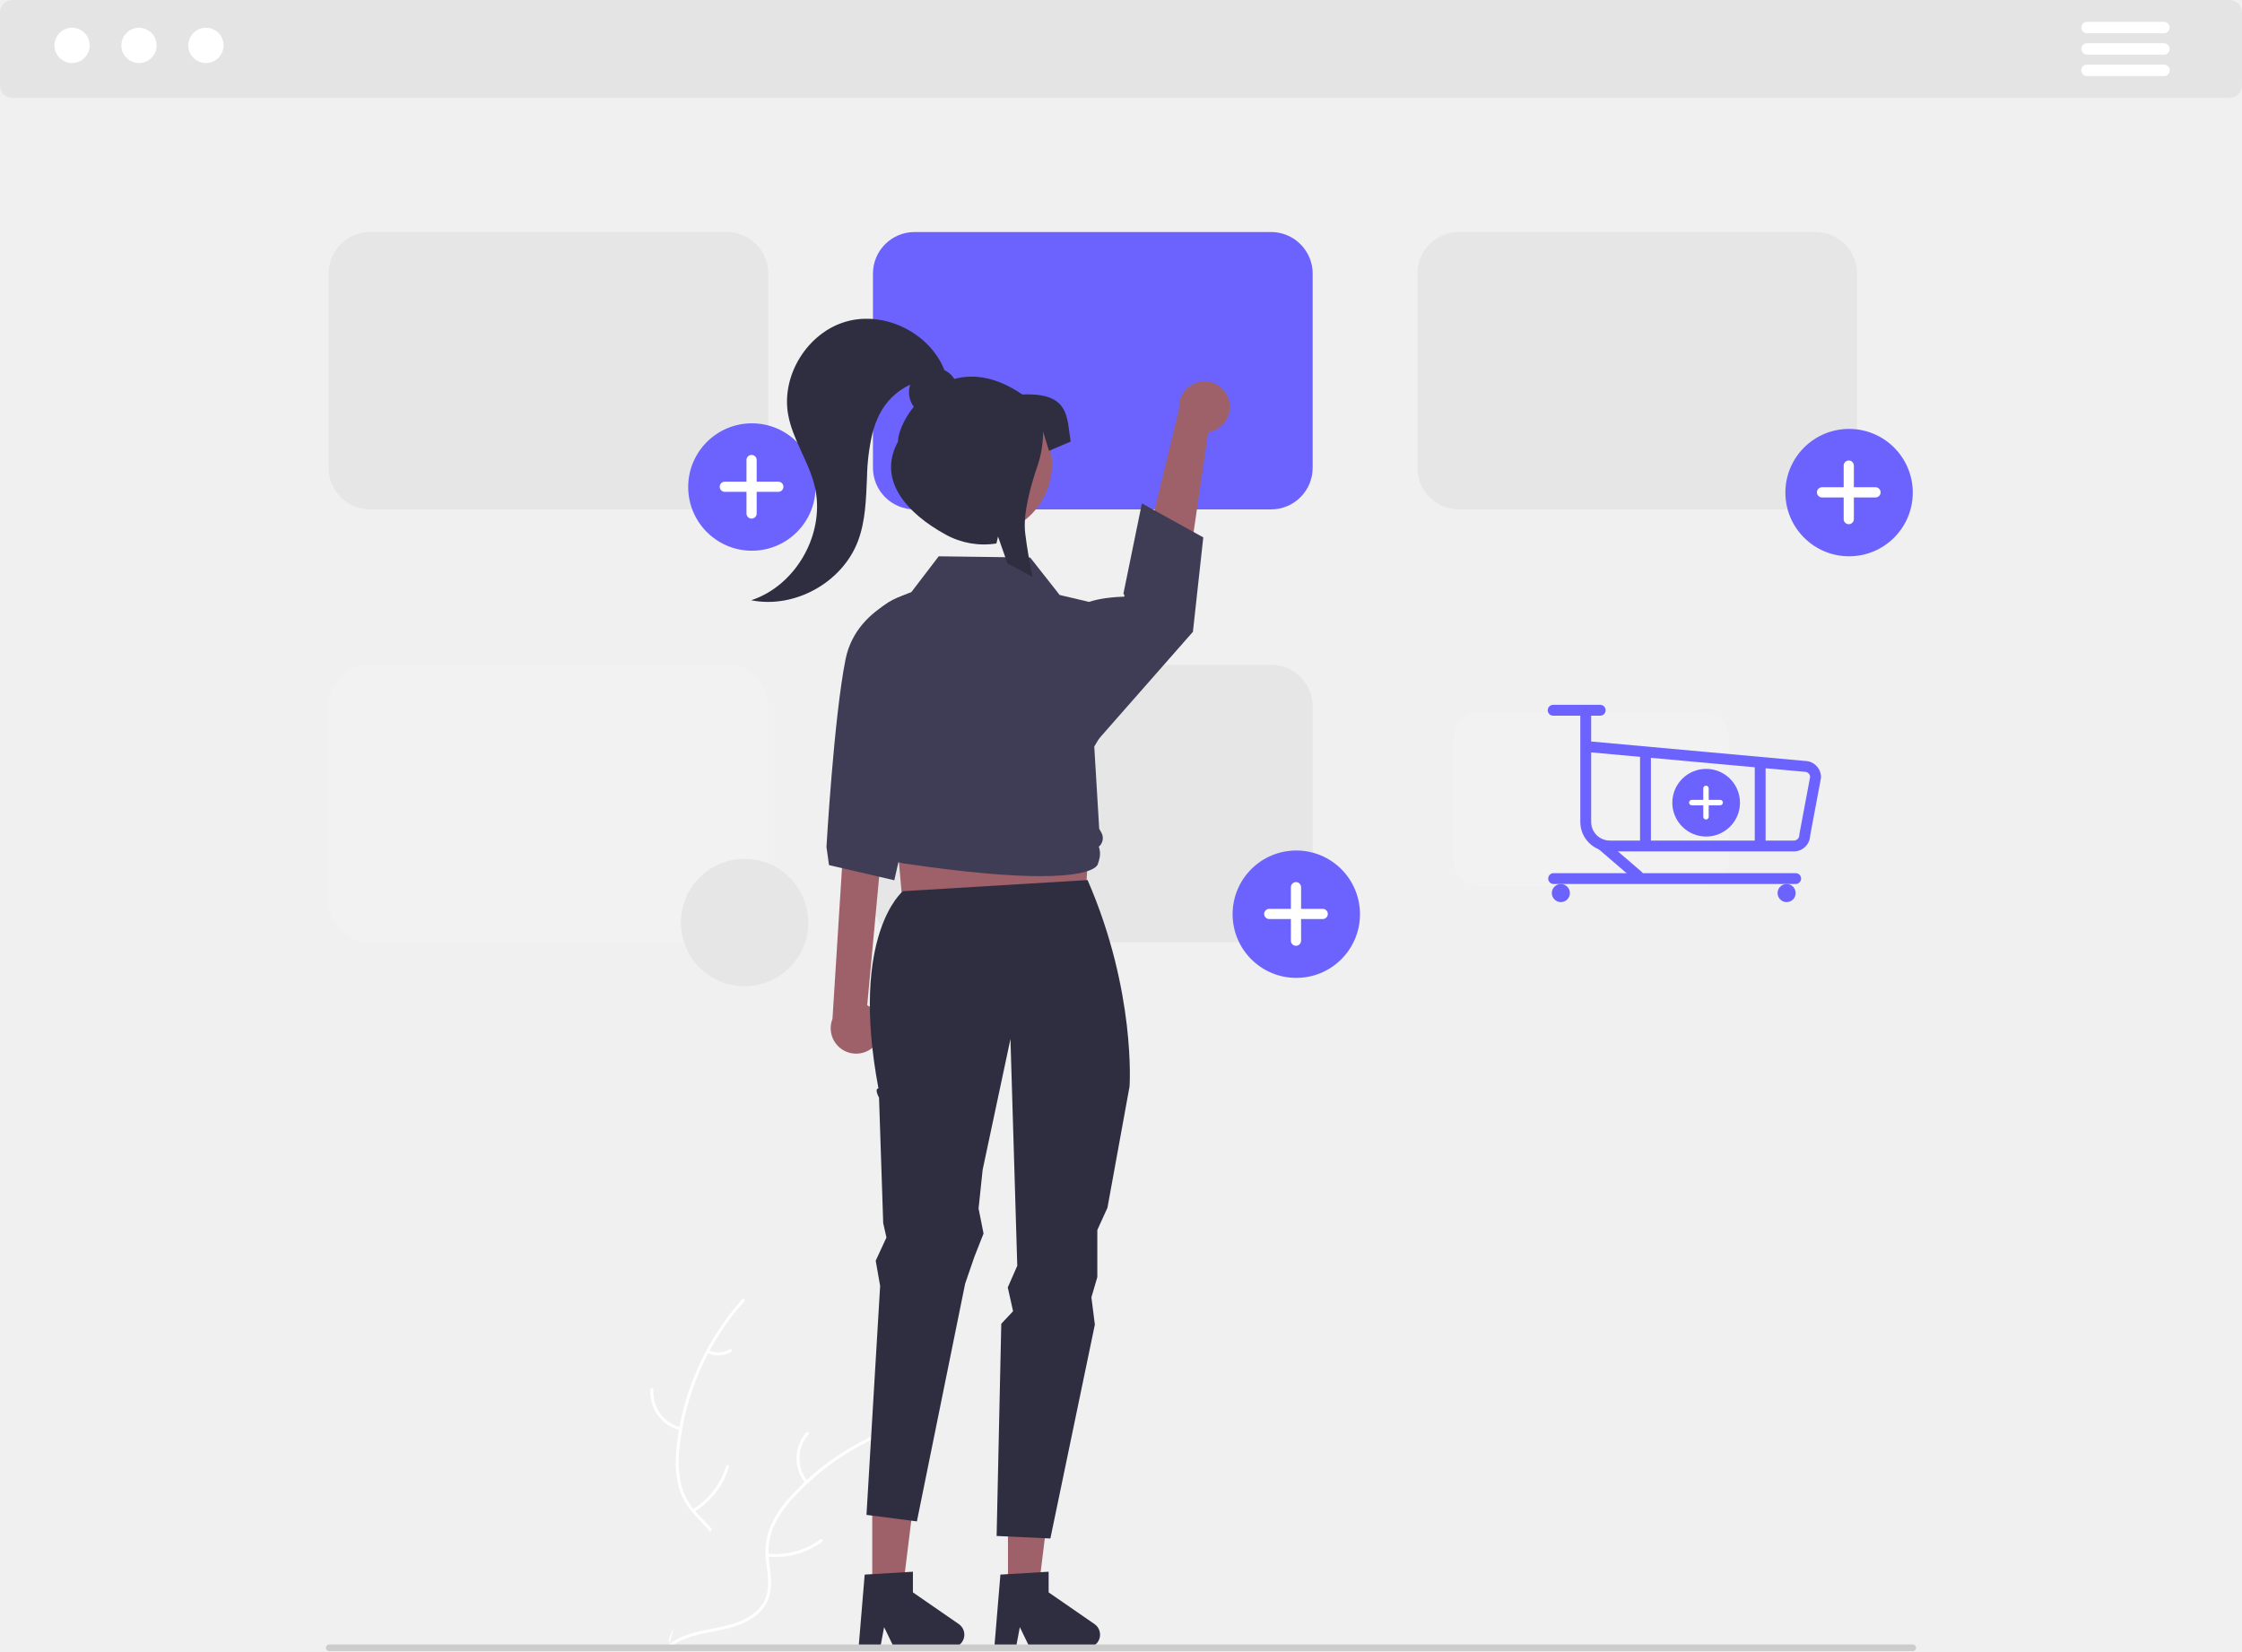
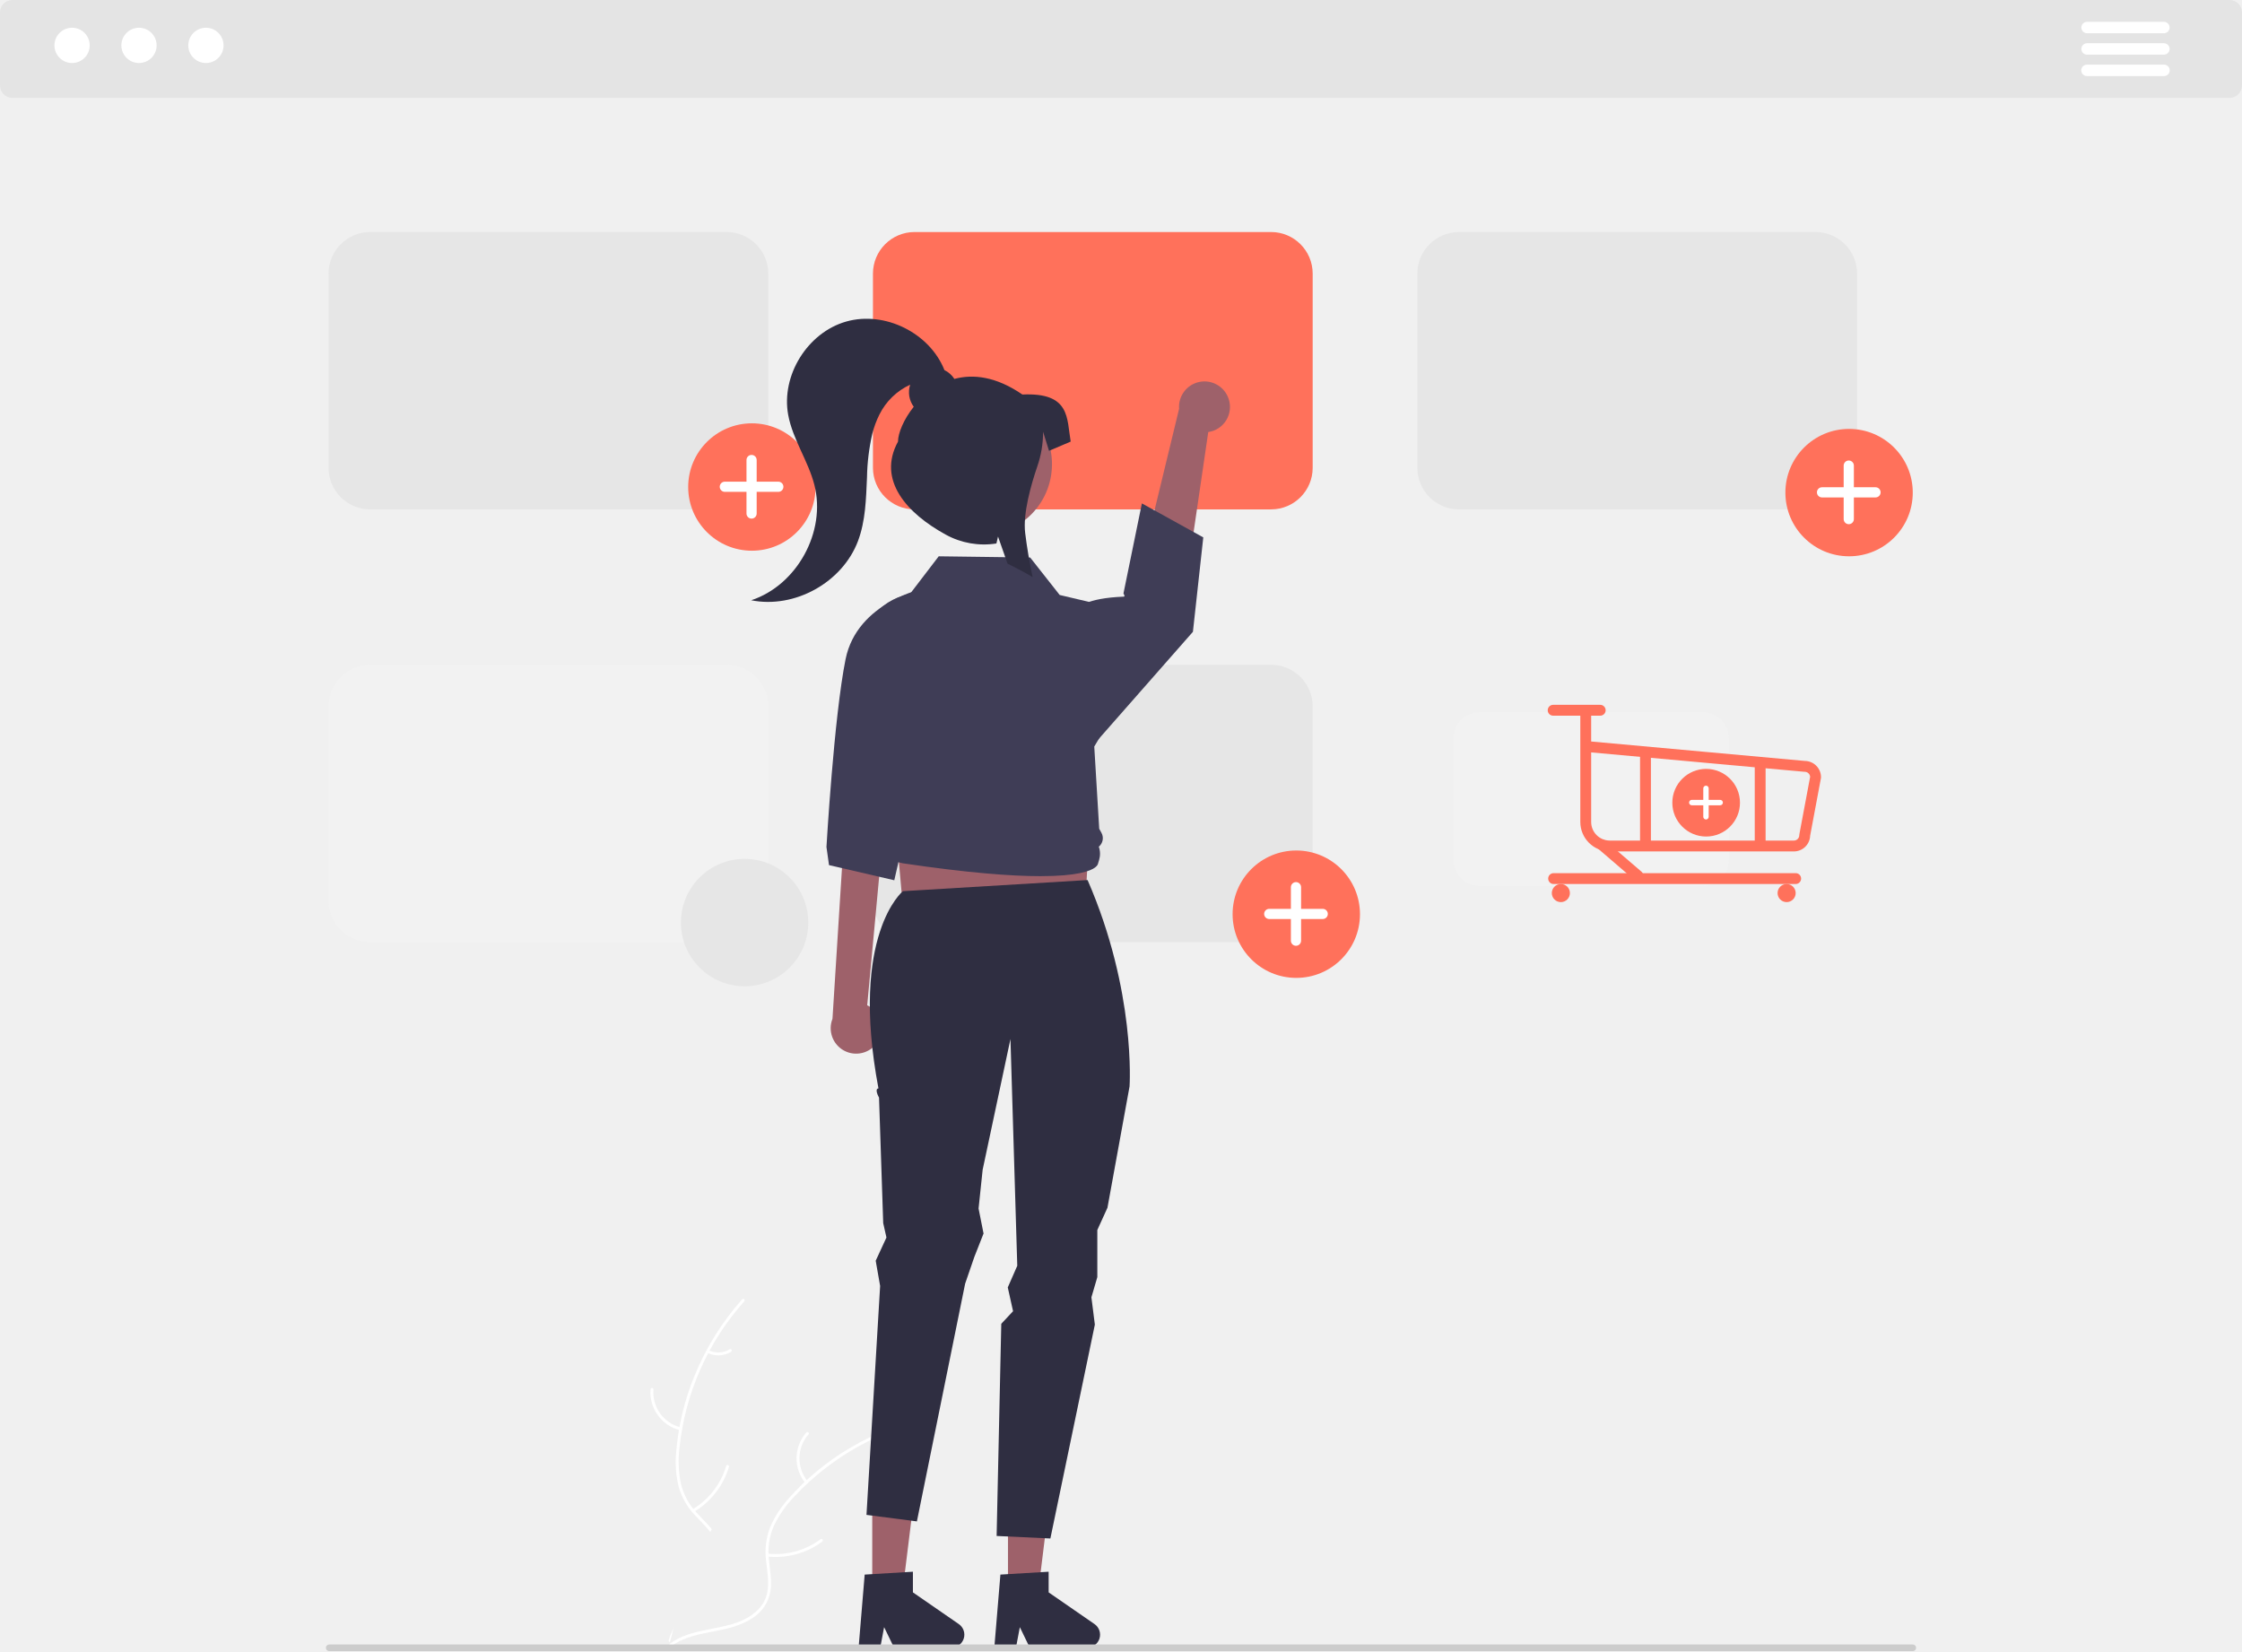
<svg xmlns="http://www.w3.org/2000/svg" id="ee10700a-6e76-4a82-b03e-a9751bc157fe" data-name="Layer 1" width="803.052" height="591.375" viewBox="0 0 803.052 591.375">
  <path d="M997.078,189.375H202.922a4.453,4.453,0,0,1-4.448-4.448v-26.166a4.453,4.453,0,0,1,4.448-4.448H997.078a4.453,4.453,0,0,1,4.448,4.448V184.927A4.453,4.453,0,0,1,997.078,189.375Z" transform="translate(-198.4738 -154.3125)" fill="#e4e4e4" />
  <circle id="a35e044f-57c7-4e60-ba2c-0b63f07d3a91" data-name="a7a88a4d-66b2-4c09-a29b-e65e87e57a01" cx="25.815" cy="16.255" r="6.316" fill="#fff" />
  <circle id="b8ca9947-3ca9-4995-aa34-7c8526cbf832" data-name="ecd091ab-fa27-42b2-b94f-bd1073aab054" cx="49.787" cy="16.255" r="6.316" fill="#fff" />
  <circle id="a31b64b8-966e-40be-99c3-e775622dac5b" data-name="a332723e-32dc-4e13-8ae5-d2643a7feb7f" cx="73.76" cy="16.255" r="6.316" fill="#fff" />
  <path d="M973.591,166.221H945.987a2.045,2.045,0,0,1,0-4.089h27.604a2.045,2.045,0,0,1,.008,4.089Z" transform="translate(-198.4738 -154.3125)" fill="#fff" />
  <path d="M973.591,173.889H945.987a2.045,2.045,0,0,1,0-4.089h27.604a2.045,2.045,0,0,1,.008,4.089Z" transform="translate(-198.4738 -154.3125)" fill="#fff" />
  <path d="M973.591,181.556H945.987a2.045,2.045,0,0,1,0-4.09h27.604a2.045,2.045,0,0,1,.008,4.09Z" transform="translate(-198.4738 -154.3125)" fill="#fff" />
  <path d="M424.917,674.276c2.922-23.498,17.485-46.651,39.895-54.298a109.098,109.098,0,0,0,.005,74.904c3.444,9.315,8.244,19.316,5.004,28.704-2.015,5.841-6.946,10.311-12.457,13.105-5.511,2.794-11.628,4.126-17.668,5.432l-1.189.983C428.92,721.456,421.995,697.775,424.917,674.276Z" transform="translate(-198.4738 -154.3125)" fill="#f0f0f0" />
  <path d="M465.034,620.423a93.25,93.25,0,0,0-23.182,52.481,40.156,40.156,0,0,0,.457,12.574,23.032,23.032,0,0,0,5.728,10.683c2.582,2.837,5.551,5.439,7.399,8.854a14.102,14.102,0,0,1,.689,11.513c-1.631,4.678-4.846,8.491-8.119,12.111-3.634,4.019-7.473,8.135-9.018,13.463-.187.646-1.178.317-.991-.327,2.688-9.27,11.686-14.535,15.977-22.884,2.002-3.896,2.843-8.419.966-12.531-1.642-3.596-4.701-6.283-7.34-9.132a24.577,24.577,0,0,1-5.99-10.237,37.123,37.123,0,0,1-.939-12.51,90.469,90.469,0,0,1,6.607-27.493A94.904,94.904,0,0,1,464.344,619.641c.446-.5,1.134.286.691.783Z" transform="translate(-198.4738 -154.3125)" fill="#fff" />
  <path d="M442.134,666.589A13.991,13.991,0,0,1,431.484,651.933a.522.522,0,0,1,1.043.052,12.955,12.955,0,0,0,9.934,13.612C443.114,665.753,442.783,666.743,442.134,666.589Z" transform="translate(-198.4738 -154.3125)" fill="#fff" />
  <path d="M446.539,694.895a26.965,26.965,0,0,0,12.042-15.53c.189-.645,1.18-.317.991.327a28.048,28.048,0,0,1-12.563,16.135C446.43,696.17,445.964,695.236,446.539,694.895Z" transform="translate(-198.4738 -154.3125)" fill="#fff" />
  <path d="M452.334,637.954a7.919,7.919,0,0,0,7.505-.381c.574-.35,1.04.584.469.932a8.874,8.874,0,0,1-8.301.44.539.539,0,0,1-.332-.659A.524.524,0,0,1,452.334,637.954Z" transform="translate(-198.4738 -154.3125)" fill="#fff" />
  <path d="M533.121,661.949c-.352.229-.704.458-1.057.696a104.292,104.292,0,0,0-13.335,10.411c-.326.291-.652.59-.969.89a109.948,109.948,0,0,0-23.878,32.687,106.772,106.772,0,0,0-5.849,15.132c-2.158,7.161-3.928,15.097-8.2,20.954a18.318,18.318,0,0,1-1.427,1.762H439.8c-.088-.044-.176-.079-.264-.123l-1.541.07c.062-.273.132-.555.194-.828.035-.159.079-.317.114-.476.026-.106.053-.211.071-.308.009-.035.018-.07.026-.097.018-.097.044-.185.062-.273q.581-2.365,1.198-4.73c0-.009,0-.009.009-.018a156.995,156.995,0,0,1,13.212-34.686c.176-.326.352-.661.546-.987a101.885,101.885,0,0,1,9.152-13.881,90.071,90.071,0,0,1,5.998-6.861,74.901,74.901,0,0,1,18.743-14.04c13.846-7.311,29.877-10.112,44.674-5.646C532.373,661.712,532.743,661.826,533.121,661.949Z" transform="translate(-198.4738 -154.3125)" fill="#f0f0f0" />
  <path d="M533.035,662.439A93.25,93.25,0,0,0,482.928,690.386a40.157,40.157,0,0,0-7.205,10.314,23.032,23.032,0,0,0-1.858,11.978c.354,3.819,1.158,7.685.577,11.524a14.103,14.103,0,0,1-6.381,9.607c-4.119,2.753-8.981,3.862-13.774,4.782-5.321,1.021-10.865,1.997-15.306,5.32-.538.403-1.132-.456-.594-.858,7.727-5.783,18.082-4.569,26.535-8.652,3.944-1.905,7.338-5.01,8.316-9.424.854-3.86.029-7.847-.363-11.711a24.577,24.577,0,0,1,1.38-11.78,37.125,37.125,0,0,1,6.782-10.553,90.47,90.47,0,0,1,21.828-17.973,94.904,94.904,0,0,1,30.09-11.561c.657-.13.733.911.08,1.041Z" transform="translate(-198.4738 -154.3125)" fill="#fff" />
  <path d="M486.955,685.512a13.99,13.99,0,0,1,.321-18.113c.445-.502,1.247.166.801.669a12.955,12.955,0,0,0-.264,16.85C488.241,685.435,487.38,686.026,486.955,685.512Z" transform="translate(-198.4738 -154.3125)" fill="#fff" />
  <path d="M473.43,710.765a26.966,26.966,0,0,0,18.965-5.15c.54-.401,1.133.458.594.858a28.048,28.048,0,0,1-19.746,5.319C472.575,711.718,472.765,710.691,473.43,710.765Z" transform="translate(-198.4738 -154.3125)" fill="#fff" />
  <path d="M512.339,668.791a7.919,7.919,0,0,0,6.222,4.214c.669.066.479,1.092-.186,1.027a8.874,8.874,0,0,1-6.893-4.647.539.539,0,0,1,.132-.726.524.524,0,0,1,.726.132Z" transform="translate(-198.4738 -154.3125)" fill="#fff" />
  <path d="M458.767,336.757H331.041a14.904,14.904,0,0,1-14.887-14.888V252.304A14.903,14.903,0,0,1,331.041,237.417H458.767a14.903,14.903,0,0,1,14.887,14.887v69.565A14.904,14.904,0,0,1,458.767,336.757Z" transform="translate(-198.4738 -154.3125)" fill="#e6e6e6" />
-   <path d="M653.767,336.757H526.041a14.904,14.904,0,0,1-14.887-14.888V252.304A14.903,14.903,0,0,1,526.041,237.417H653.767a14.903,14.903,0,0,1,14.887,14.887v69.565A14.904,14.904,0,0,1,653.767,336.757Z" transform="translate(-198.4738 -154.3125)" fill="#6c63ff" />
+   <path d="M653.767,336.757H526.041a14.904,14.904,0,0,1-14.887-14.888V252.304A14.903,14.903,0,0,1,526.041,237.417H653.767a14.903,14.903,0,0,1,14.887,14.887v69.565A14.904,14.904,0,0,1,653.767,336.757Z" transform="translate(-198.4738 -154.3125)" fill="#ff715b" />
  <path d="M848.767,336.757H721.041a14.904,14.904,0,0,1-14.887-14.888V252.304A14.903,14.903,0,0,1,721.041,237.417H848.767a14.903,14.903,0,0,1,14.887,14.887v69.565A14.904,14.904,0,0,1,848.767,336.757Z" transform="translate(-198.4738 -154.3125)" fill="#e6e6e6" />
  <path d="M458.767,491.757H331.041a14.904,14.904,0,0,1-14.887-14.888V407.304A14.903,14.903,0,0,1,331.041,392.417H458.767a14.903,14.903,0,0,1,14.887,14.887v69.565A14.904,14.904,0,0,1,458.767,491.757Z" transform="translate(-198.4738 -154.3125)" fill="#f2f2f2" />
  <path d="M653.767,491.757H526.041a14.904,14.904,0,0,1-14.887-14.888V407.304A14.903,14.903,0,0,1,526.041,392.417H653.767a14.903,14.903,0,0,1,14.887,14.887v69.565A14.904,14.904,0,0,1,653.767,491.757Z" transform="translate(-198.4738 -154.3125)" fill="#e6e6e6" />
  <g id="e3e4f7c8-e232-44d3-85d4-7e764218aef0" data-name="aa405d94-515b-444f-88dd-2c52df39214d">
-     <circle id="fcc64bf3-a6e1-406f-af2a-c5c9529d985b" data-name="ede3a9f0-5e02-4455-ac7e-751a5f8c3692" cx="464.312" cy="327.433" r="22.812" fill="#6c63ff" />
+     <circle id="fcc64bf3-a6e1-406f-af2a-c5c9529d985b" data-name="ede3a9f0-5e02-4455-ac7e-751a5f8c3692" cx="464.312" cy="327.433" r="22.812" fill="#ff715b" />
    <path id="a515bf60-7ad9-4961-925b-281b4504c434" data-name="ba039ca8-d148-45ed-9781-bacb7304e881" d="M672.258,479.83h-7.756v-7.756a1.825,1.825,0,0,0-1.825-1.825h0a1.825,1.825,0,0,0-1.825,1.825v7.756h-7.756a1.825,1.825,0,0,0-1.825,1.825h0a1.825,1.825,0,0,0,1.825,1.825h7.756v7.756a1.825,1.825,0,0,0,1.825,1.825h0a1.825,1.825,0,0,0,1.825-1.825V483.48h7.756a1.825,1.825,0,0,0,1.825-1.825h0a1.825,1.825,0,0,0-1.825-1.825h0Z" transform="translate(-198.4738 -154.3125)" fill="#fff" />
  </g>
  <g id="e103fff6-fe82-4519-942e-bf1bf1b0aca3" data-name="bbf41f8a-587e-4352-8304-6d86282586e3">
-     <circle id="add300b1-303e-47da-8a54-54886e1d1e76" data-name="e4c91425-bc08-43ed-9b2d-9a6452dd6ab0" cx="662.312" cy="176.433" r="22.812" fill="#6c63ff" />
+     <circle id="add300b1-303e-47da-8a54-54886e1d1e76" data-name="e4c91425-bc08-43ed-9b2d-9a6452dd6ab0" cx="662.312" cy="176.433" r="22.812" fill="#ff715b" />
    <path id="ac71a829-1528-4702-ba68-9cb7b8b12af7" data-name="b08e8960-896e-4763-a2dc-6c3da3e5d175" d="M870.258,328.83h-7.756v-7.756a1.825,1.825,0,0,0-1.825-1.825h0a1.825,1.825,0,0,0-1.825,1.825v7.756h-7.756a1.825,1.825,0,0,0-1.825,1.825h0a1.825,1.825,0,0,0,1.825,1.825h7.756v7.756a1.825,1.825,0,0,0,1.825,1.825h0a1.825,1.825,0,0,0,1.825-1.825V332.48h7.756a1.825,1.825,0,0,0,1.825-1.825h0a1.825,1.825,0,0,0-1.825-1.825h0Z" transform="translate(-198.4738 -154.3125)" fill="#fff" />
  </g>
  <g id="eec1f109-4866-4d4c-80db-d160015753dd" data-name="b77ad267-181d-433f-b31f-af61e58bf4a6">
-     <circle id="ad2802dd-75a3-400f-a980-dd7e255328e3" data-name="e8aef769-5476-47e9-8295-ae809767f9aa" cx="269.312" cy="174.433" r="22.812" fill="#6c63ff" />
+     <circle id="ad2802dd-75a3-400f-a980-dd7e255328e3" data-name="e8aef769-5476-47e9-8295-ae809767f9aa" cx="269.312" cy="174.433" r="22.812" fill="#ff715b" />
    <path id="a152d324-d2c4-475a-92fe-001d0469b5e0" data-name="efbebd4e-dbd2-4103-8d2c-f0ca8346a3bf" d="M477.258,326.83h-7.756v-7.756a1.825,1.825,0,0,0-1.825-1.825h0a1.825,1.825,0,0,0-1.825,1.825h0v7.756h-7.756a1.825,1.825,0,0,0-1.825,1.825h0a1.825,1.825,0,0,0,1.825,1.825h7.756v7.756a1.825,1.825,0,0,0,1.825,1.825h0a1.825,1.825,0,0,0,1.825-1.825V330.48h7.756a1.825,1.825,0,0,0,1.825-1.825h0a1.825,1.825,0,0,0-1.825-1.825h0Z" transform="translate(-198.4738 -154.3125)" fill="#fff" />
  </g>
  <path d="M638.576,297.232a9.07,9.07,0,0,1-7.321,11.824l-10.548,72.001-17.303-8.451,17.404-71.87a9.119,9.119,0,0,1,17.768-3.504Z" transform="translate(-198.4738 -154.3125)" fill="#9e616a" />
  <path d="M512.589,527.832a9.07,9.07,0,0,0-3.492-13.462l7.116-76.586-14.905,7.64-4.654,73.801a9.119,9.119,0,0,0,15.934,8.607Z" transform="translate(-198.4738 -154.3125)" fill="#9e616a" />
  <polygon points="324.298 334.784 388.259 332.324 391.949 265.903 318.148 265.903 324.298 334.784" fill="#9e616a" />
  <polygon points="312.427 569.355 323.357 569.354 328.556 527.197 312.425 527.197 312.427 569.355" fill="#9e616a" />
  <path d="M508.19,718.276l17.278-1.031v7.403l16.426,11.345a4.624,4.624,0,0,1-2.627,8.429H518.697l-3.546-7.322-1.384,7.322h-7.756Z" transform="translate(-198.4738 -154.3125)" fill="#2f2e41" />
  <polygon points="361.041 569.355 371.971 569.354 377.17 527.197 361.039 527.197 361.041 569.355" fill="#9e616a" />
  <path d="M521.884,473.504s-19.138,15.45-8.763,70.628c-1.58.188.209,3.302.209,3.302l1.497,44.96,1.157,5.153-3.846,8.315,1.586,9.034-4.888,81.992,18.057,2.335L544.173,614.079l3.291-9.573,3.301-8.391-1.781-8.948,1.46-13.888,9.962-46.829,2.439,81.218-3.403,7.754,1.894,8.512-4.219,4.518-1.667,75.99,19.254.901,15.931-76.603-1.235-9.775,2.119-7.228V594.854l3.63-7.968,7.914-43.448s2.387-33.958-15.032-73.919Z" transform="translate(-198.4738 -154.3125)" fill="#2f2e41" />
  <path d="M529.684,365.013s-24.172,4.78-28.337,25.395-6.845,67.263-6.845,67.263l.912,6.496,23.382,5.422,14.924-65.363Z" transform="translate(-198.4738 -154.3125)" fill="#3f3d56" />
  <path d="M584.847,371.971s2.45-3.433,16.171-3.963c.565-.022-.135-1.143-.135-1.143l6.599-32.253,21.991,12.175-3.712,33.813L589.625,421.702Z" transform="translate(-198.4738 -154.3125)" fill="#3f3d56" />
  <path d="M571.14,468.122c-10.353.001-25.936-1.142-49.396-4.625a7.165,7.165,0,0,1-6.014-5.999,5.424,5.424,0,0,1-.911-6.16l.022-.043-.532-.626a5.801,5.801,0,0,1-.387-7.011l-7.265-51.975a21.896,21.896,0,0,1,15.228-24.021l2.682-.835,10.142-13.266.2.002,32.561.433,10.567,13.418,17.081,4.028.044.26,3.966,22.914c2.062,11.918-2.668,16.606-8.706,27.086l1.772,29.434.804,1.461a3.959,3.959,0,0,1-.948,4.968,7.712,7.712,0,0,1,.105,4.772l-.418,1.381c.001.04-.111.601-1.013,1.286C589.099,466.239,584.43,468.122,571.14,468.122Z" transform="translate(-198.4738 -154.3125)" fill="#3f3d56" />
  <path d="M556.804,718.276l17.278-1.031v7.403l16.426,11.345a4.624,4.624,0,0,1-2.627,8.429H567.311l-3.546-7.322-1.384,7.322h-7.756Z" transform="translate(-198.4738 -154.3125)" fill="#2f2e41" />
  <circle cx="549.754" cy="320.563" r="25.527" transform="matrix(0.16018, -0.98709, 0.98709, 0.16018, -53.20484, 657.5572)" fill="#9e616a" />
  <path d="M564.68,295.618c-9.356-6.435-17.595-7.415-24.363-5.59a8.897,8.897,0,0,0-3.559-3.16c-5.278-13.3-21.342-21.287-35.127-17.405-13.874,3.908-23.448,19.277-20.837,33.453,1.618,8.787,7.148,16.396,9.372,25.049,4.306,16.751-6.198,35.94-22.629,41.34,15.558,3.124,32.683-6.379,38.264-21.233,2.711-7.215,2.874-15.092,3.219-22.792a75.564,75.564,0,0,1,1.943-15.783,33.722,33.722,0,0,1,2.512-6.72A22.997,22.997,0,0,1,524.481,292.099a8.778,8.778,0,0,0,1.282,7.903c-3.648,4.571-5.635,9.513-5.635,12.473-7.579,13.853,3.259,25.751,17.112,33.331a28.381,28.381,0,0,0,18.133,3.161l.58-2.474.785,2.229,2.621,7.471q4.536,2.194,8.993,4.811c-1.129-5.301-2.042-10.593-2.671-15.767-.87-7.042,2.163-17.526,4.351-23.901a37.632,37.632,0,0,0,2.06-12.213v-.182l2.13,6.843,7.756-3.308C580.536,304.199,581.979,294.803,564.68,295.618Z" transform="translate(-198.4738 -154.3125)" fill="#2f2e41" />
  <path d="M883.647,745.688H316.353a1.191,1.191,0,0,1,0-2.381H883.647a1.191,1.191,0,0,1,0,2.381Z" transform="translate(-198.4738 -154.3125)" fill="#ccc" />
  <circle id="aeef577c-289f-4c95-850d-f6939249b5af" data-name="e4c91425-bc08-43ed-9b2d-9a6452dd6ab0" cx="266.704" cy="330.431" r="22.812" fill="#e6e6e6" />
  <path d="M808.413,471.633H728.4a9.337,9.337,0,0,1-9.326-9.326V418.728a9.336,9.336,0,0,1,9.326-9.326h80.013a9.336,9.336,0,0,1,9.326,9.326v43.579A9.337,9.337,0,0,1,808.413,471.633Z" transform="translate(-198.4738 -154.3125)" fill="#f2f2f2" />
  <g id="a3c861bb-19cc-462b-bc3a-1f29faec5e60" data-name="bc9af32e-f7cd-4c85-a4cc-5543d455b8de">
-     <circle id="a24c8b8a-c30a-477e-8412-dbddb638fe0a" data-name="b56288f5-6382-4006-aaf1-aded98dde780" cx="611.118" cy="287.504" r="12.115" fill="#6c63ff" />
+     <circle id="a24c8b8a-c30a-477e-8412-dbddb638fe0a" data-name="b56288f5-6382-4006-aaf1-aded98dde780" cx="611.118" cy="287.504" r="12.115" fill="#ff715b" />
    <path id="ac585bde-7a48-4e1f-a3d4-d671a5b024fe" data-name="b9aaef6b-2cfc-46ac-8dc0-30fdc28925de" d="M814.622,440.799h-4.119v-4.119a.969.969,0,0,0-.969-.969h0a.969.969,0,0,0-.969.969v4.119H804.446a.969.969,0,0,0-.969.969v0h0a.969.969,0,0,0,.969.969h4.119v4.119a.969.969,0,0,0,.969.969h0a.969.969,0,0,0,.969-.969v-4.119h4.119a.969.969,0,0,0,.969-.969v0h0a.969.969,0,0,0-.969-.969Z" transform="translate(-198.4738 -154.3125)" fill="#fff" />
  </g>
-   <path d="M841.011,459.266h-65.938a10.568,10.568,0,0,1-10.556-10.556V409.35a1.945,1.945,0,0,1,3.89,0v10.541l76.591,6.962a5.841,5.841,0,0,1,5.737,5.834,1.946,1.946,0,0,1-.033.358l-3.86,20.585A5.841,5.841,0,0,1,841.011,459.266Zm-72.604-35.469V448.71a6.674,6.674,0,0,0,6.666,6.666h65.938a1.947,1.947,0,0,0,1.945-1.945,1.946,1.946,0,0,1,.033-.358l3.851-20.536a1.947,1.947,0,0,0-1.939-1.795c-.059,0-.117-.003-.176-.008Z" transform="translate(-198.4738 -154.3125)" fill="#6c63ff" />
-   <circle cx="559.078" cy="319.863" r="3.241" fill="#6c63ff" />
-   <circle cx="639.944" cy="319.863" r="3.241" fill="#6c63ff" />
-   <path d="M841.659,470.934H754.958a1.945,1.945,0,0,1,0-3.89h86.701a1.945,1.945,0,0,1,0,3.89Z" transform="translate(-198.4738 -154.3125)" fill="#6c63ff" />
-   <path d="M771.648,410.647H754.793a1.945,1.945,0,0,1,0-3.89H771.648a1.945,1.945,0,0,1,0,3.89Z" transform="translate(-198.4738 -154.3125)" fill="#6c63ff" />
-   <path d="M785.169,469.944a1.937,1.937,0,0,1-1.266-.47l-12.783-10.985a1.945,1.945,0,1,1,2.535-2.95L786.437,466.524a1.945,1.945,0,0,1-1.268,3.42Z" transform="translate(-198.4738 -154.3125)" fill="#6c63ff" />
-   <path d="M787.862,458.071a1.945,1.945,0,0,1-1.945-1.945V424.908a1.945,1.945,0,0,1,3.89,0v31.218a1.945,1.945,0,0,1-1.945,1.945Z" transform="translate(-198.4738 -154.3125)" fill="#6c63ff" />
-   <path d="M828.944,458.071a1.945,1.945,0,0,1-1.945-1.945V427.501a1.945,1.945,0,0,1,3.89,0v28.625a1.945,1.945,0,0,1-1.945,1.945Z" transform="translate(-198.4738 -154.3125)" fill="#6c63ff" />
+   <path d="M841.011,459.266h-65.938a10.568,10.568,0,0,1-10.556-10.556V409.35a1.945,1.945,0,0,1,3.89,0v10.541l76.591,6.962a5.841,5.841,0,0,1,5.737,5.834,1.946,1.946,0,0,1-.033.358l-3.86,20.585A5.841,5.841,0,0,1,841.011,459.266Zm-72.604-35.469V448.71a6.674,6.674,0,0,0,6.666,6.666h65.938a1.947,1.947,0,0,0,1.945-1.945,1.946,1.946,0,0,1,.033-.358l3.851-20.536a1.947,1.947,0,0,0-1.939-1.795c-.059,0-.117-.003-.176-.008Z" transform="translate(-198.4738 -154.3125)" fill="#ff715b" />
+   <circle cx="559.078" cy="319.863" r="3.241" fill="#ff715b" />
+   <circle cx="639.944" cy="319.863" r="3.241" fill="#ff715b" />
+   <path d="M841.659,470.934H754.958a1.945,1.945,0,0,1,0-3.89h86.701a1.945,1.945,0,0,1,0,3.89Z" transform="translate(-198.4738 -154.3125)" fill="#ff715b" />
+   <path d="M771.648,410.647H754.793a1.945,1.945,0,0,1,0-3.89H771.648a1.945,1.945,0,0,1,0,3.89Z" transform="translate(-198.4738 -154.3125)" fill="#ff715b" />
+   <path d="M785.169,469.944a1.937,1.937,0,0,1-1.266-.47l-12.783-10.985a1.945,1.945,0,1,1,2.535-2.95L786.437,466.524a1.945,1.945,0,0,1-1.268,3.42Z" transform="translate(-198.4738 -154.3125)" fill="#ff715b" />
+   <path d="M787.862,458.071a1.945,1.945,0,0,1-1.945-1.945V424.908a1.945,1.945,0,0,1,3.89,0v31.218a1.945,1.945,0,0,1-1.945,1.945Z" transform="translate(-198.4738 -154.3125)" fill="#ff715b" />
+   <path d="M828.944,458.071a1.945,1.945,0,0,1-1.945-1.945V427.501a1.945,1.945,0,0,1,3.89,0v28.625a1.945,1.945,0,0,1-1.945,1.945Z" transform="translate(-198.4738 -154.3125)" fill="#ff715b" />
</svg>
